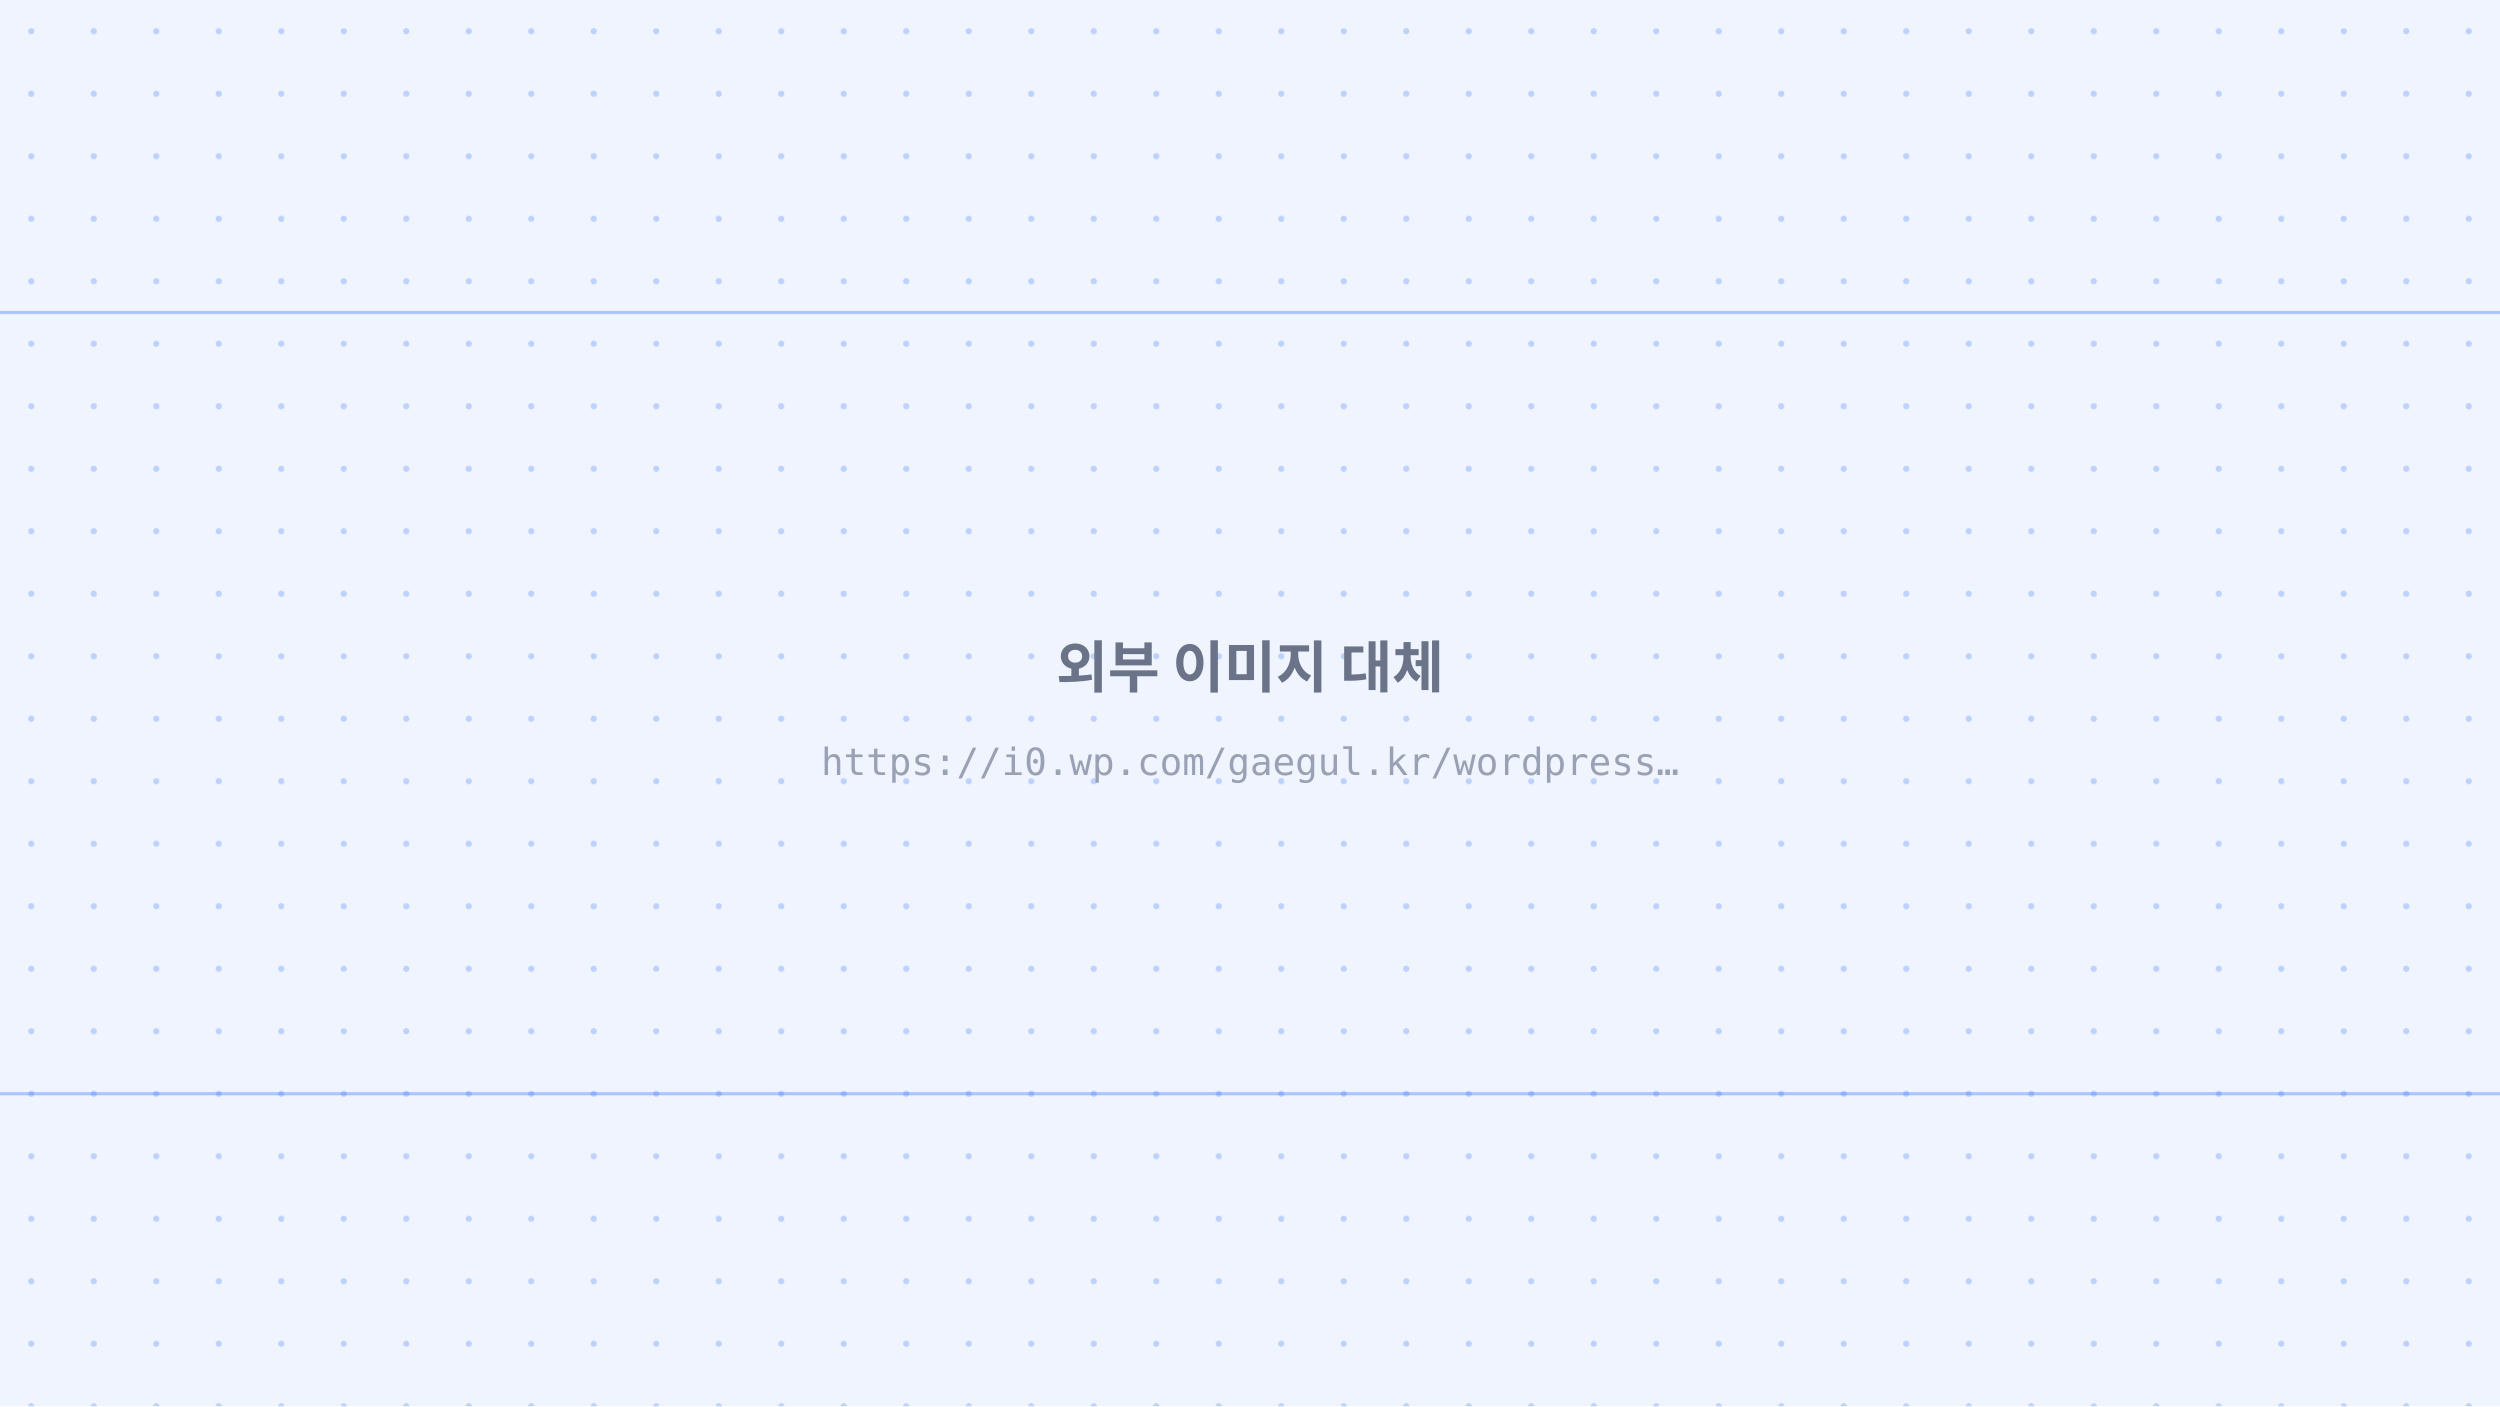
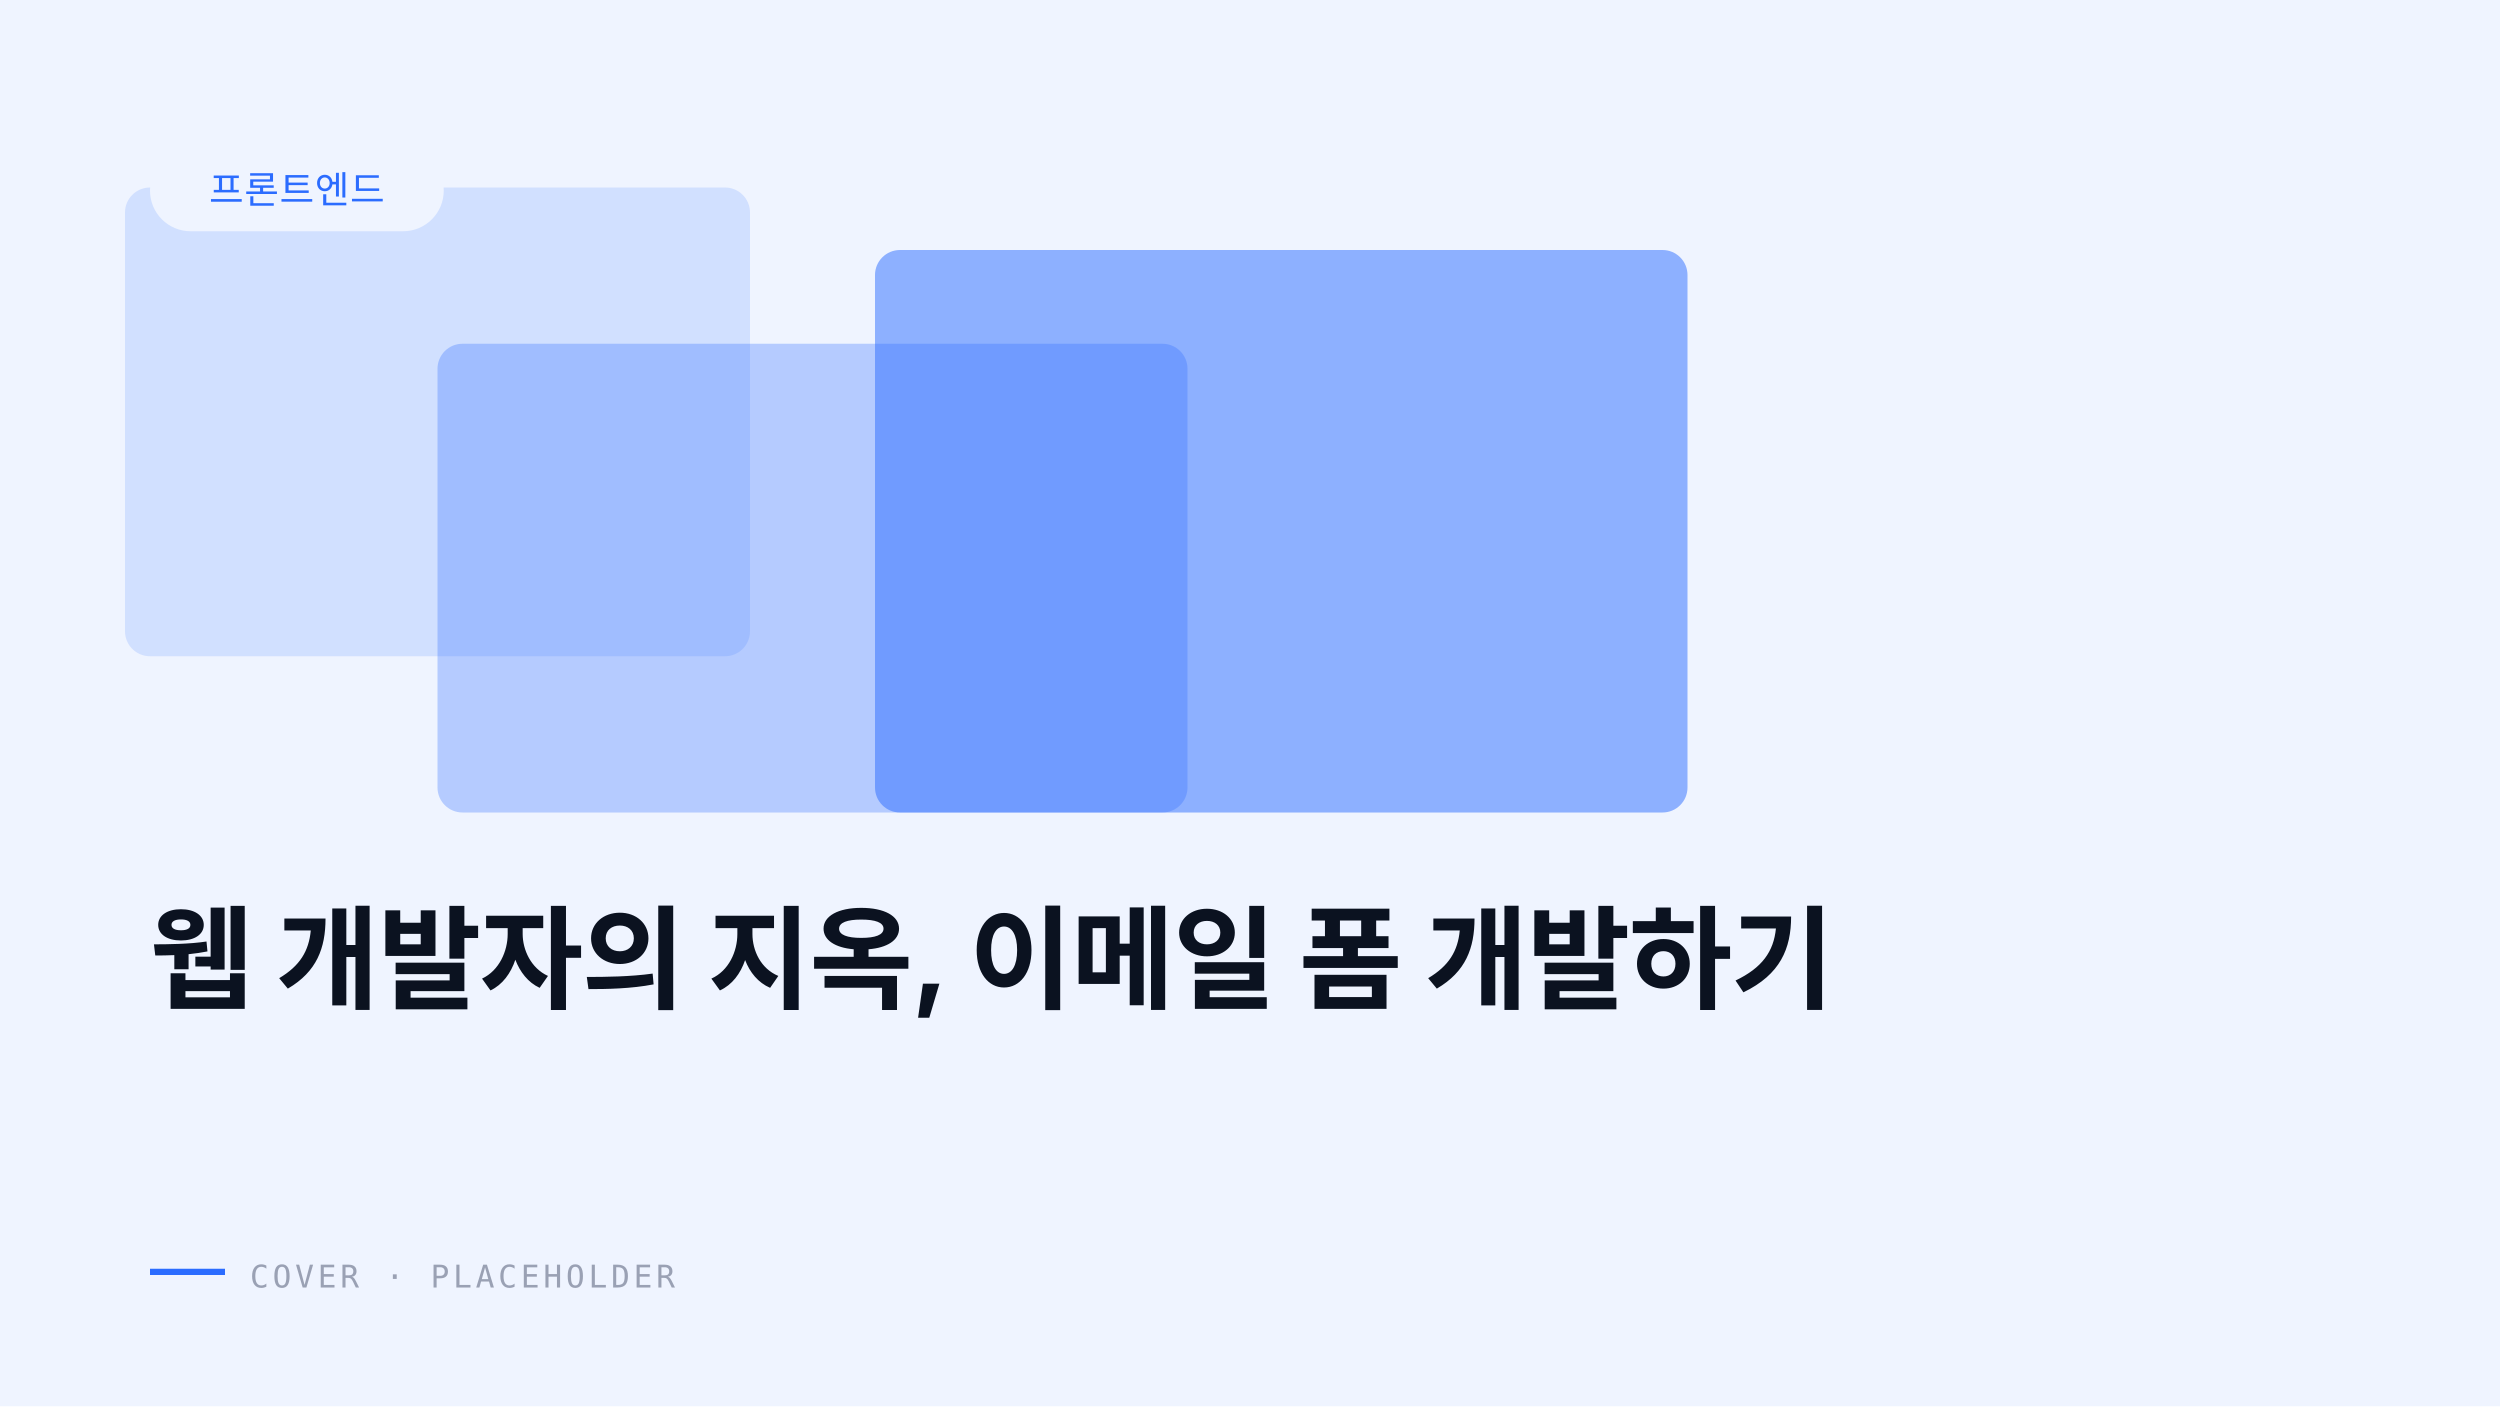
<svg xmlns="http://www.w3.org/2000/svg" viewBox="0 0 800 450" preserveAspectRatio="xMidYMid slice">
-   <defs>
-     <pattern id="p" width="20" height="20" patternUnits="userSpaceOnUse">
-       <rect width="20" height="20" fill="#eff4ff" />
-       <circle cx="10" cy="10" r="1" fill="#2b6cff" opacity="0.25" />
-     </pattern>
-   </defs>
-   <rect width="800" height="450" fill="url(#p)" />
-   <g fill="none" stroke="#2b6cff" stroke-width="1" opacity="0.35">
-     <line x1="0" y1="100" x2="800" y2="100" />
-     <line x1="0" y1="350" x2="800" y2="350" />
+   <rect width="800" height="450" fill="#eff4ff" />
+   <g fill="#2b6cff">
+     <rect x="40" y="60" width="200" height="150" rx="8" opacity="0.15" />
+     <rect x="140" y="110" width="240" height="150" rx="8" opacity="0.3" />
+     <rect x="280" y="80" width="260" height="180" rx="8" opacity="0.5" />
  </g>
-   <text x="400" y="220" text-anchor="middle" font-family="'Pretendard Variable', -apple-system, sans-serif" font-size="18" fill="#6b7389" font-weight="600">외부 이미지 대체</text>
-   <text x="400" y="248" text-anchor="middle" font-family="'JetBrains Mono', monospace" font-size="12" fill="#9aa1b4">https://i0.wp.com/gaegul.kr/wordpress…</text>
+   <g transform="translate(48 48)">
+     <rect width="94" height="26" rx="13" fill="#eff4ff" />
+     <text x="47" y="17" text-anchor="middle" font-family="'Pretendard Variable', sans-serif" font-size="12" font-weight="500" fill="#2b6cff" letter-spacing="0.02em">프론트엔드</text>
+   </g>
+   <text x="48" y="320" font-family="'Pretendard Variable', 'Pretendard', -apple-system, sans-serif" font-size="36" font-weight="700" fill="#0b1220" letter-spacing="-0.5">웹 개발자의 지옥, 이메일 폼 개발하기</text>
+   <rect x="48" y="406" width="24" height="2" fill="#2b6cff" />
+   <text x="80" y="412" font-family="'JetBrains Mono', monospace" font-size="10" fill="#9aa1b4" letter-spacing="0.12em">COVER · PLACEHOLDER</text>
</svg>
